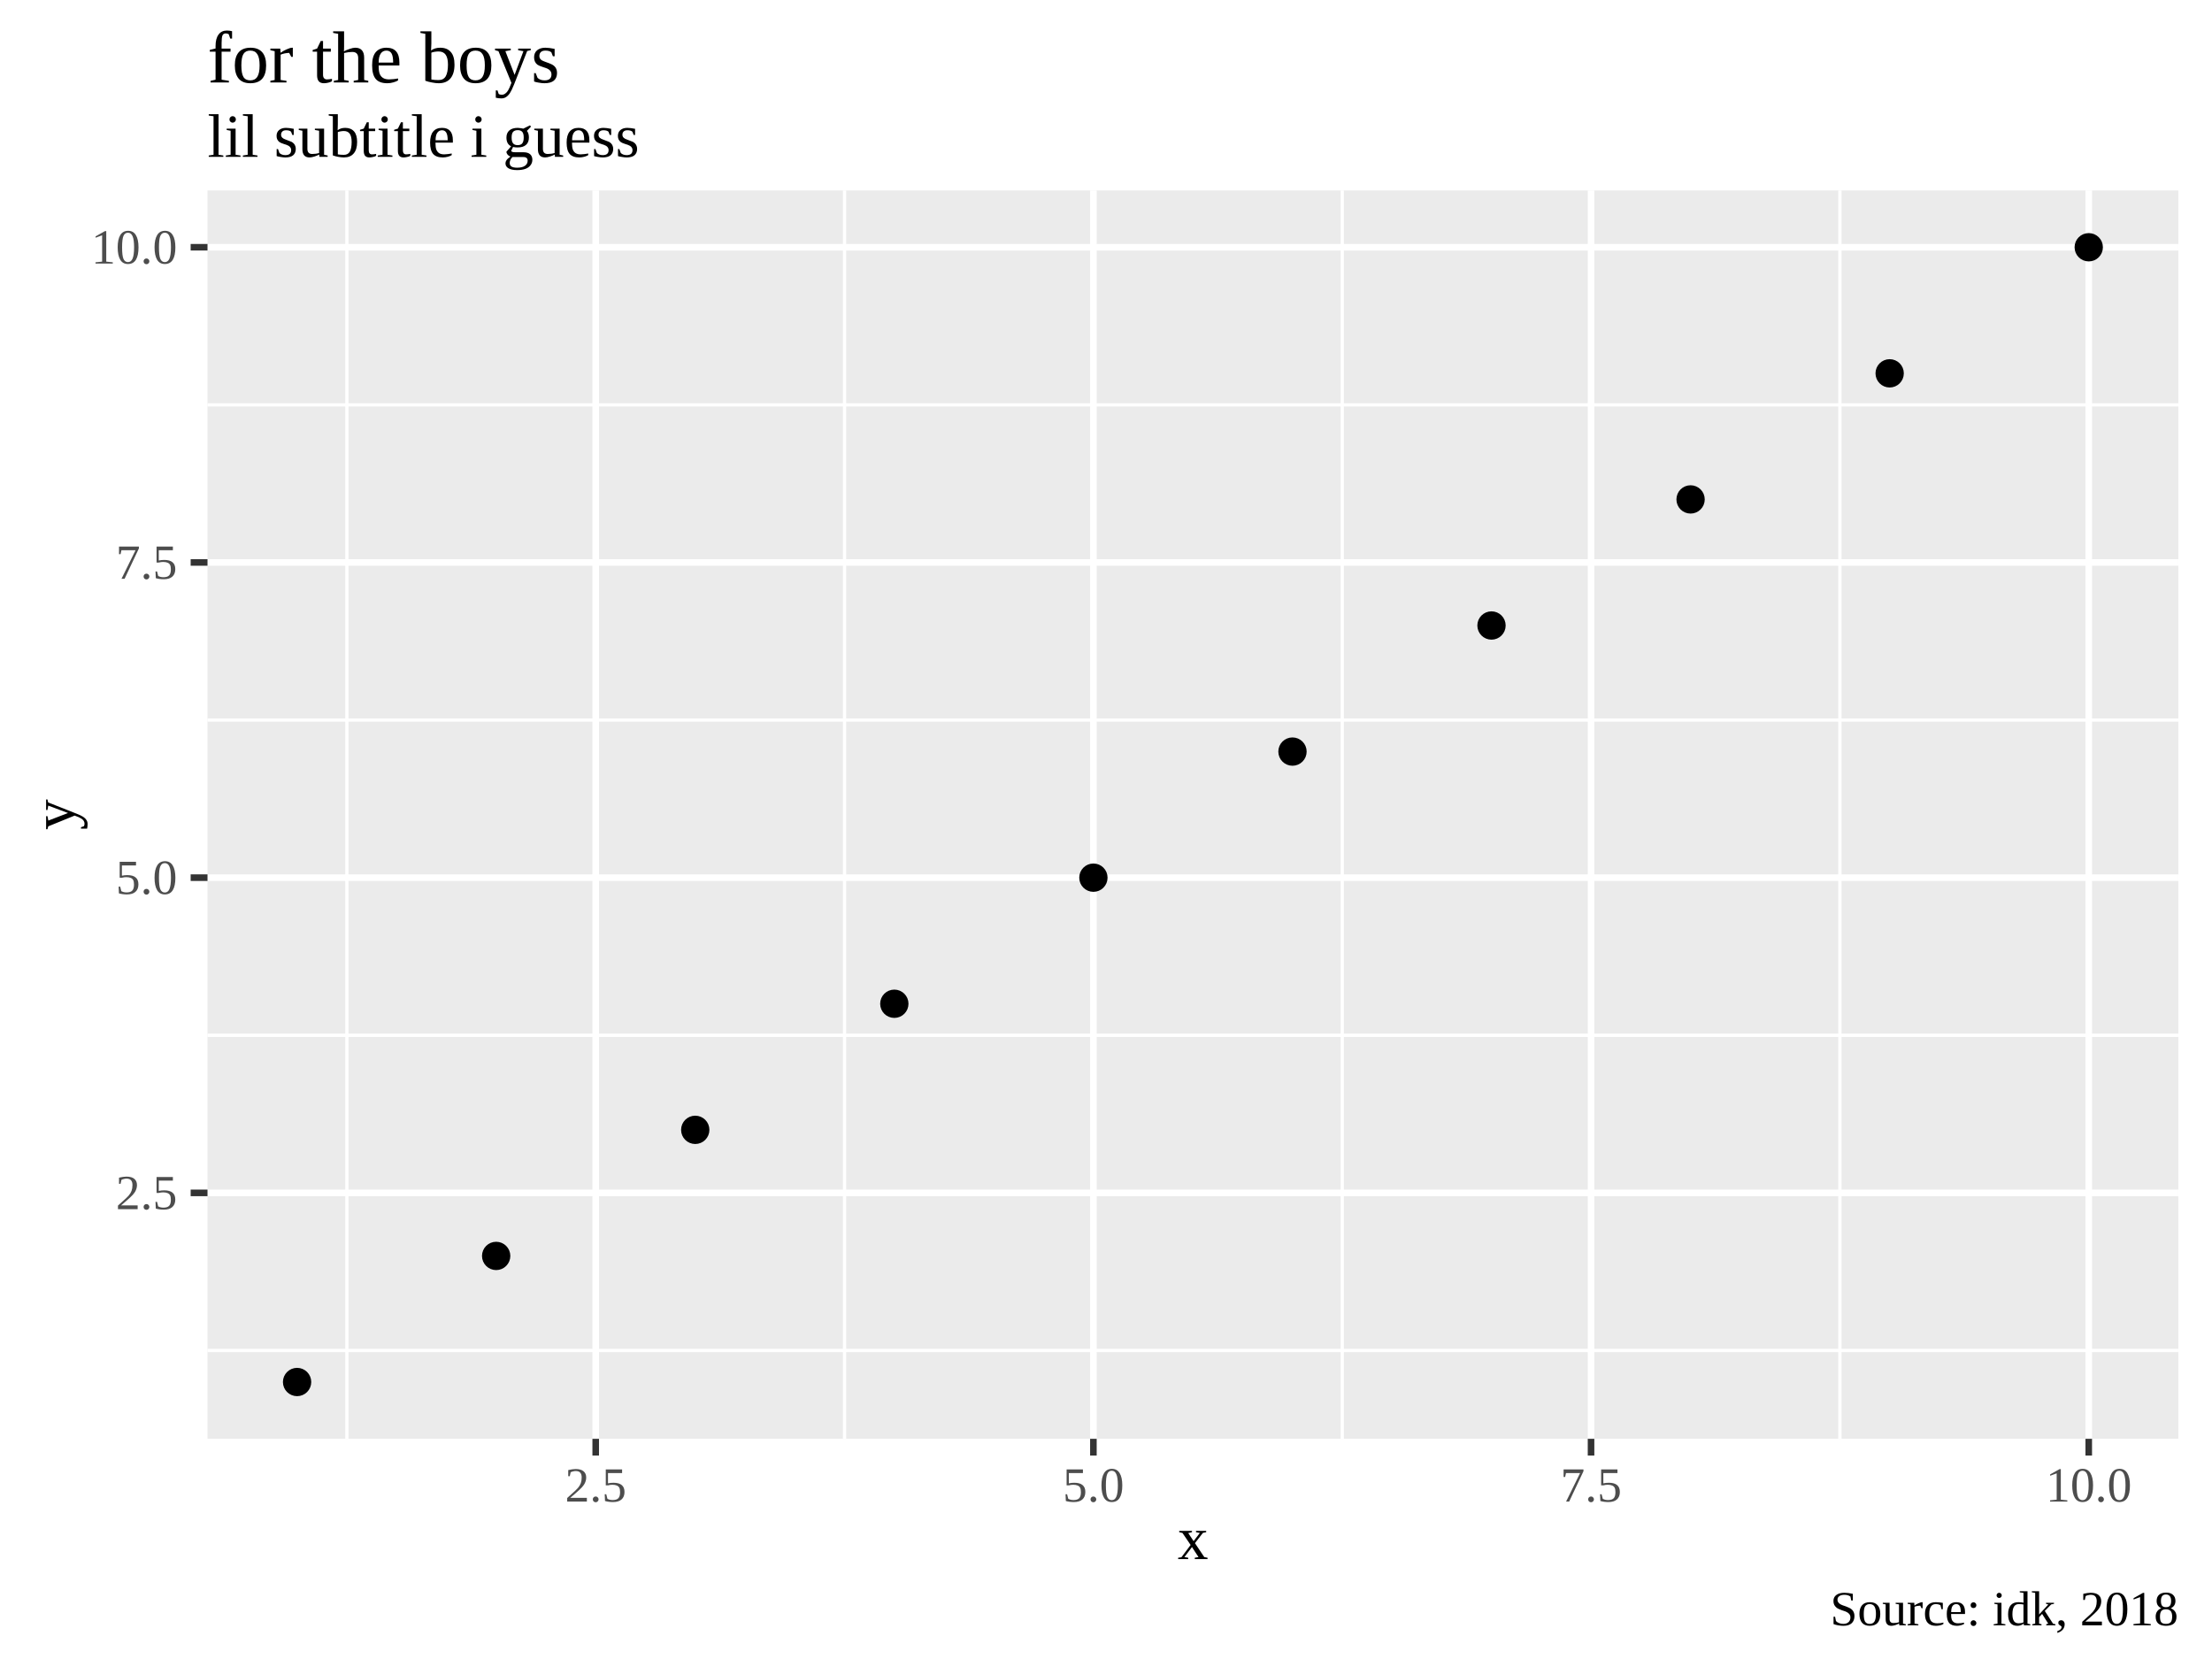
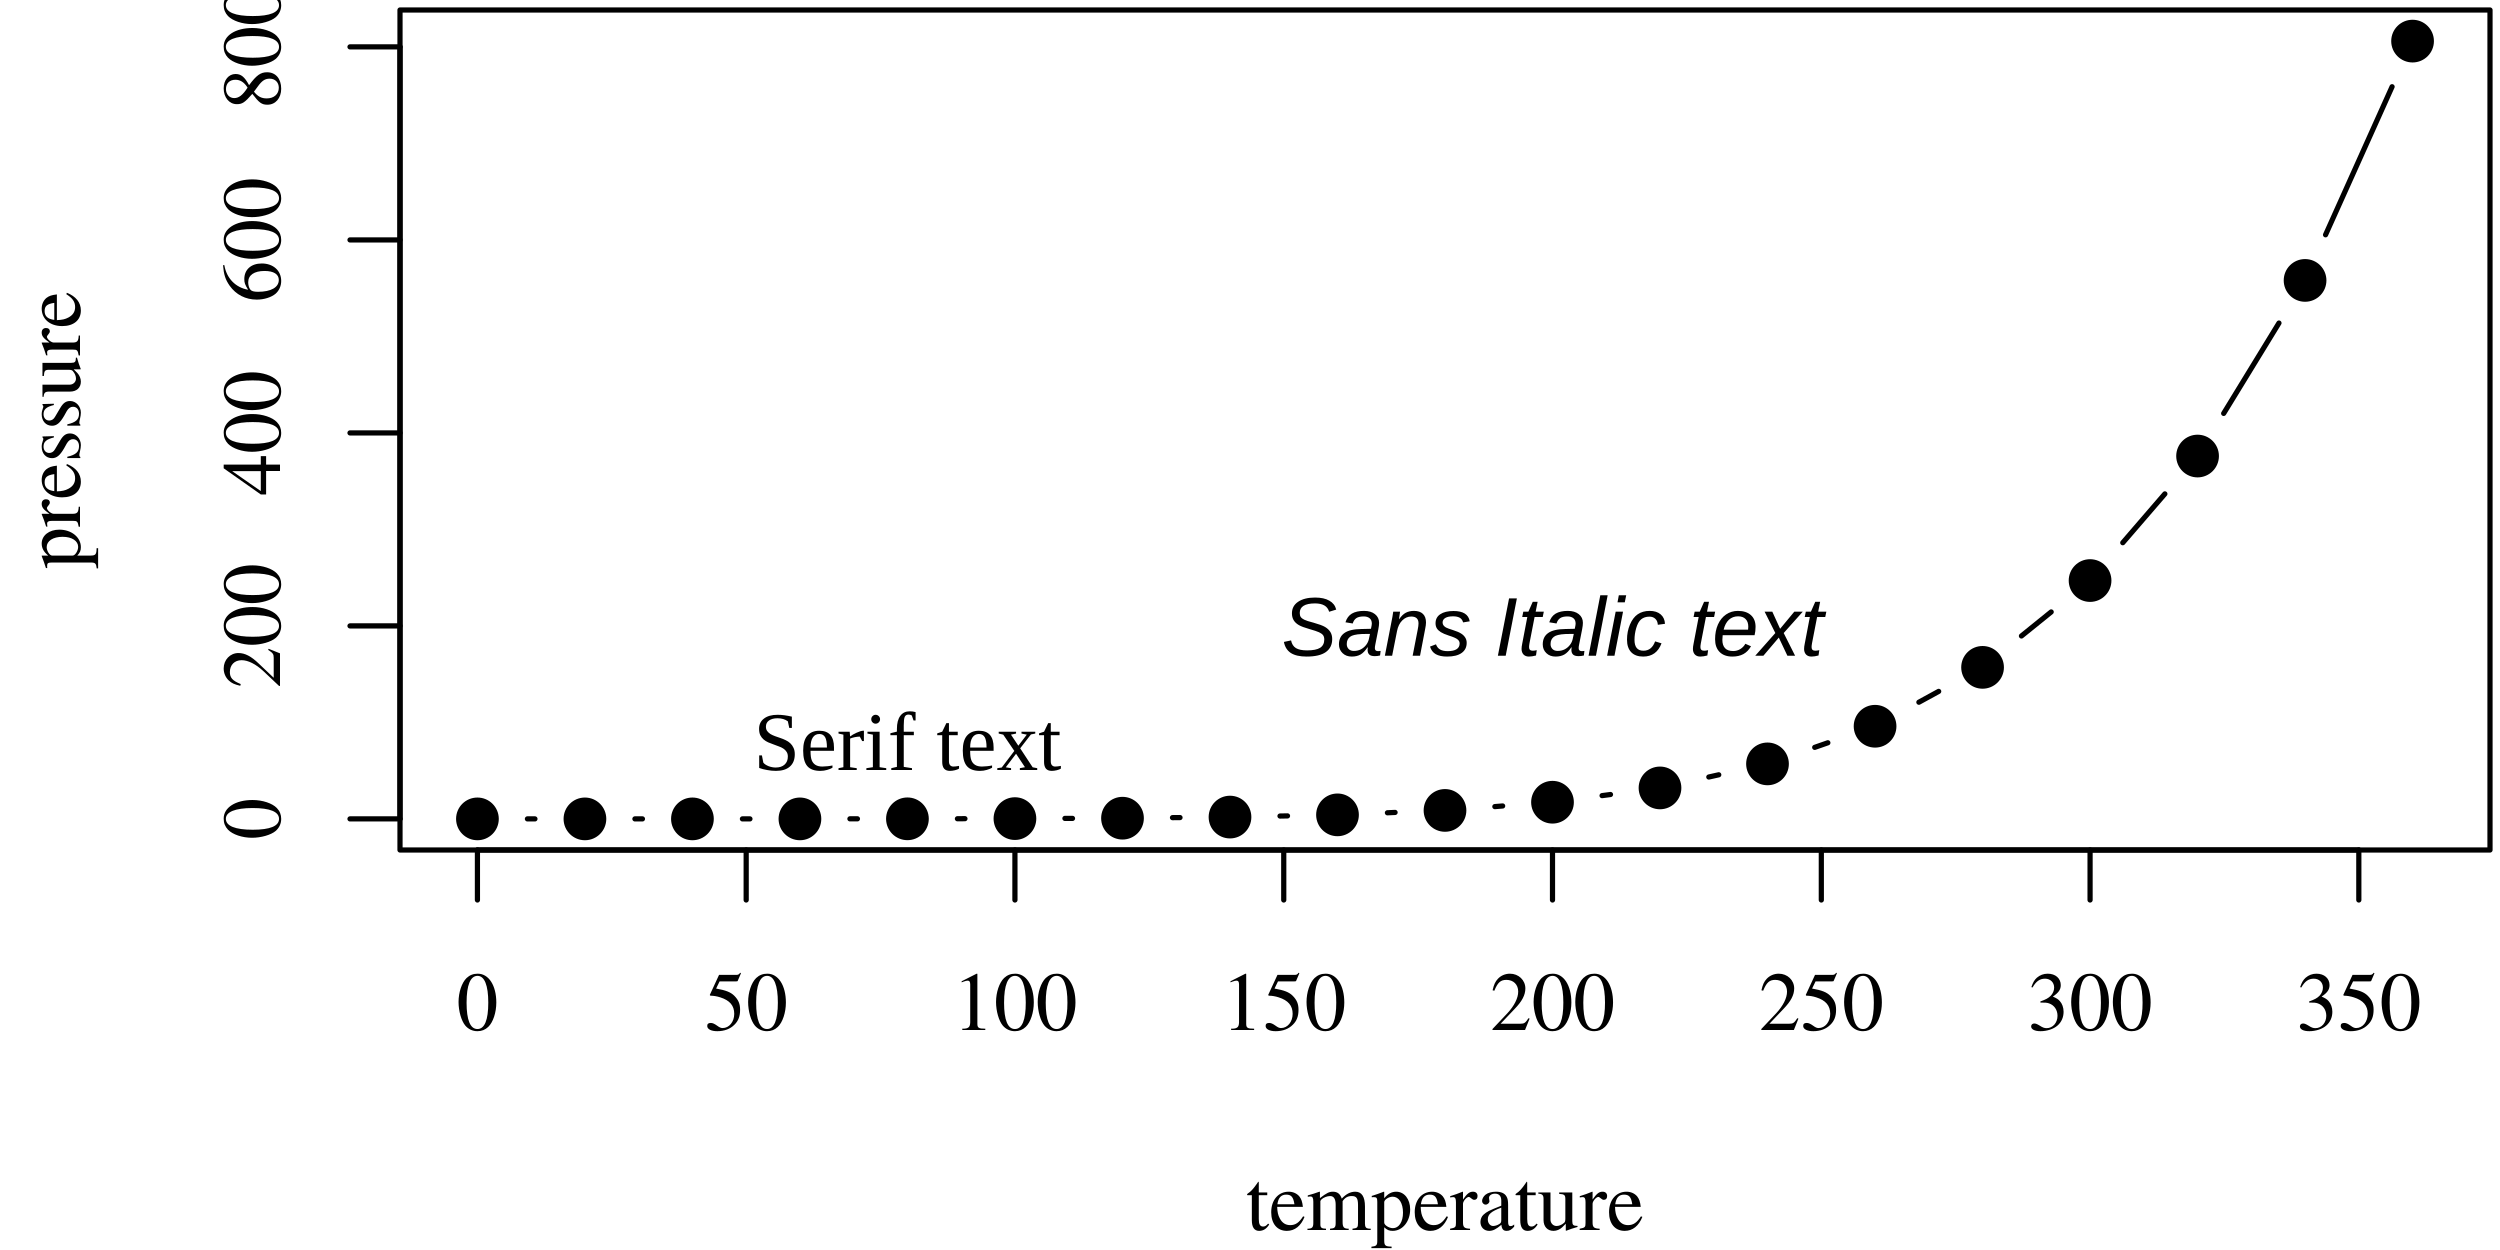
- <svg xmlns="http://www.w3.org/2000/svg" viewBox="0 0 360.00 270.00">
+ <svg xmlns="http://www.w3.org/2000/svg" viewBox="0 0 360.00 180.00">
  <defs>
    <style type="text/css">
    line, polyline, polygon, path, rect, circle {
      fill: none;
      stroke: #000000;
      stroke-linecap: round;
      stroke-linejoin: round;
      stroke-miterlimit: 10.00;
    }
  </style>
  </defs>
  <rect width="100%" height="100%" style="stroke: none; fill: #FFFFFF;" />
-   <rect x="0.00" y="-0" width="360.00" height="270.00" style="stroke-width: 1.07; stroke: #FFFFFF; fill: #FFFFFF;" />
  <defs>
-     <clipPath id="cpMzMuNzd8MzU0LjUyfDIzNC4xNnwzMS4wMA==">
-       <rect x="33.77" y="31.00" width="320.75" height="203.15" />
+     <clipPath id="cpNTcuNjB8MzU4LjU2fDEyMi40MHwxLjQ0">
+       <rect x="57.60" y="1.44" width="300.96" height="120.96" />
    </clipPath>
  </defs>
-   <rect x="33.77" y="31.00" width="320.75" height="203.15" style="stroke-width: 1.07; stroke: none; fill: #EBEBEB;" clip-path="url(#cpMzMuNzd8MzU0LjUyfDIzNC4xNnwzMS4wMA==)" />
-   <polyline points="33.77,219.79 354.52,219.79 " style="stroke-width: 0.53; stroke: #FFFFFF; stroke-linecap: butt;" clip-path="url(#cpMzMuNzd8MzU0LjUyfDIzNC4xNnwzMS4wMA==)" />
-   <polyline points="33.77,168.49 354.52,168.49 " style="stroke-width: 0.53; stroke: #FFFFFF; stroke-linecap: butt;" clip-path="url(#cpMzMuNzd8MzU0LjUyfDIzNC4xNnwzMS4wMA==)" />
-   <polyline points="33.77,117.19 354.52,117.19 " style="stroke-width: 0.53; stroke: #FFFFFF; stroke-linecap: butt;" clip-path="url(#cpMzMuNzd8MzU0LjUyfDIzNC4xNnwzMS4wMA==)" />
-   <polyline points="33.77,65.89 354.52,65.89 " style="stroke-width: 0.53; stroke: #FFFFFF; stroke-linecap: butt;" clip-path="url(#cpMzMuNzd8MzU0LjUyfDIzNC4xNnwzMS4wMA==)" />
-   <polyline points="56.45,234.16 56.45,31.00 " style="stroke-width: 0.53; stroke: #FFFFFF; stroke-linecap: butt;" clip-path="url(#cpMzMuNzd8MzU0LjUyfDIzNC4xNnwzMS4wMA==)" />
-   <polyline points="137.45,234.16 137.45,31.00 " style="stroke-width: 0.53; stroke: #FFFFFF; stroke-linecap: butt;" clip-path="url(#cpMzMuNzd8MzU0LjUyfDIzNC4xNnwzMS4wMA==)" />
-   <polyline points="218.45,234.16 218.45,31.00 " style="stroke-width: 0.53; stroke: #FFFFFF; stroke-linecap: butt;" clip-path="url(#cpMzMuNzd8MzU0LjUyfDIzNC4xNnwzMS4wMA==)" />
-   <polyline points="299.44,234.16 299.44,31.00 " style="stroke-width: 0.53; stroke: #FFFFFF; stroke-linecap: butt;" clip-path="url(#cpMzMuNzd8MzU0LjUyfDIzNC4xNnwzMS4wMA==)" />
-   <polyline points="33.77,194.14 354.52,194.14 " style="stroke-width: 1.07; stroke: #FFFFFF; stroke-linecap: butt;" clip-path="url(#cpMzMuNzd8MzU0LjUyfDIzNC4xNnwzMS4wMA==)" />
-   <polyline points="33.77,142.84 354.52,142.84 " style="stroke-width: 1.07; stroke: #FFFFFF; stroke-linecap: butt;" clip-path="url(#cpMzMuNzd8MzU0LjUyfDIzNC4xNnwzMS4wMA==)" />
-   <polyline points="33.77,91.54 354.52,91.54 " style="stroke-width: 1.07; stroke: #FFFFFF; stroke-linecap: butt;" clip-path="url(#cpMzMuNzd8MzU0LjUyfDIzNC4xNnwzMS4wMA==)" />
-   <polyline points="33.77,40.24 354.52,40.24 " style="stroke-width: 1.07; stroke: #FFFFFF; stroke-linecap: butt;" clip-path="url(#cpMzMuNzd8MzU0LjUyfDIzNC4xNnwzMS4wMA==)" />
-   <polyline points="96.95,234.16 96.95,31.00 " style="stroke-width: 1.07; stroke: #FFFFFF; stroke-linecap: butt;" clip-path="url(#cpMzMuNzd8MzU0LjUyfDIzNC4xNnwzMS4wMA==)" />
-   <polyline points="177.95,234.16 177.95,31.00 " style="stroke-width: 1.07; stroke: #FFFFFF; stroke-linecap: butt;" clip-path="url(#cpMzMuNzd8MzU0LjUyfDIzNC4xNnwzMS4wMA==)" />
-   <polyline points="258.94,234.16 258.94,31.00 " style="stroke-width: 1.07; stroke: #FFFFFF; stroke-linecap: butt;" clip-path="url(#cpMzMuNzd8MzU0LjUyfDIzNC4xNnwzMS4wMA==)" />
-   <polyline points="339.94,234.16 339.94,31.00 " style="stroke-width: 1.07; stroke: #FFFFFF; stroke-linecap: butt;" clip-path="url(#cpMzMuNzd8MzU0LjUyfDIzNC4xNnwzMS4wMA==)" />
-   <circle cx="48.35" cy="224.92" r="1.95" style="stroke-width: 0.71; fill: #000000;" clip-path="url(#cpMzMuNzd8MzU0LjUyfDIzNC4xNnwzMS4wMA==)" />
-   <circle cx="80.75" cy="204.40" r="1.95" style="stroke-width: 0.71; fill: #000000;" clip-path="url(#cpMzMuNzd8MzU0LjUyfDIzNC4xNnwzMS4wMA==)" />
-   <circle cx="113.15" cy="183.88" r="1.95" style="stroke-width: 0.71; fill: #000000;" clip-path="url(#cpMzMuNzd8MzU0LjUyfDIzNC4xNnwzMS4wMA==)" />
-   <circle cx="145.55" cy="163.36" r="1.95" style="stroke-width: 0.71; fill: #000000;" clip-path="url(#cpMzMuNzd8MzU0LjUyfDIzNC4xNnwzMS4wMA==)" />
-   <circle cx="177.95" cy="142.84" r="1.95" style="stroke-width: 0.71; fill: #000000;" clip-path="url(#cpMzMuNzd8MzU0LjUyfDIzNC4xNnwzMS4wMA==)" />
-   <circle cx="210.35" cy="122.32" r="1.95" style="stroke-width: 0.71; fill: #000000;" clip-path="url(#cpMzMuNzd8MzU0LjUyfDIzNC4xNnwzMS4wMA==)" />
-   <circle cx="242.74" cy="101.80" r="1.95" style="stroke-width: 0.71; fill: #000000;" clip-path="url(#cpMzMuNzd8MzU0LjUyfDIzNC4xNnwzMS4wMA==)" />
-   <circle cx="275.14" cy="81.28" r="1.95" style="stroke-width: 0.71; fill: #000000;" clip-path="url(#cpMzMuNzd8MzU0LjUyfDIzNC4xNnwzMS4wMA==)" />
-   <circle cx="307.54" cy="60.76" r="1.95" style="stroke-width: 0.71; fill: #000000;" clip-path="url(#cpMzMuNzd8MzU0LjUyfDIzNC4xNnwzMS4wMA==)" />
-   <circle cx="339.94" cy="40.24" r="1.95" style="stroke-width: 0.71; fill: #000000;" clip-path="url(#cpMzMuNzd8MzU0LjUyfDIzNC4xNnwzMS4wMA==)" />
+   <line x1="75.95" y1="117.92" x2="77.03" y2="117.92" style="stroke-width: 0.75;" clip-path="url(#cpNTcuNjB8MzU4LjU2fDEyMi40MHwxLjQ0)" />
+   <line x1="91.43" y1="117.92" x2="92.51" y2="117.92" style="stroke-width: 0.75;" clip-path="url(#cpNTcuNjB8MzU4LjU2fDEyMi40MHwxLjQ0)" />
+   <line x1="106.91" y1="117.92" x2="107.99" y2="117.92" style="stroke-width: 0.75;" clip-path="url(#cpNTcuNjB8MzU4LjU2fDEyMi40MHwxLjQ0)" />
+   <line x1="122.39" y1="117.91" x2="123.47" y2="117.91" style="stroke-width: 0.75;" clip-path="url(#cpNTcuNjB8MzU4LjU2fDEyMi40MHwxLjQ0)" />
+   <line x1="137.87" y1="117.90" x2="138.95" y2="117.89" style="stroke-width: 0.75;" clip-path="url(#cpNTcuNjB8MzU4LjU2fDEyMi40MHwxLjQ0)" />
+   <line x1="153.35" y1="117.85" x2="154.44" y2="117.85" style="stroke-width: 0.75;" clip-path="url(#cpNTcuNjB8MzU4LjU2fDEyMi40MHwxLjQ0)" />
+   <line x1="168.84" y1="117.74" x2="169.92" y2="117.73" style="stroke-width: 0.75;" clip-path="url(#cpNTcuNjB8MzU4LjU2fDEyMi40MHwxLjQ0)" />
+   <line x1="184.32" y1="117.51" x2="185.40" y2="117.49" style="stroke-width: 0.75;" clip-path="url(#cpNTcuNjB8MzU4LjU2fDEyMi40MHwxLjQ0)" />
+   <line x1="199.79" y1="117.04" x2="200.89" y2="116.99" style="stroke-width: 0.75;" clip-path="url(#cpNTcuNjB8MzU4LjU2fDEyMi40MHwxLjQ0)" />
+   <line x1="215.26" y1="116.15" x2="216.38" y2="116.06" style="stroke-width: 0.75;" clip-path="url(#cpNTcuNjB8MzU4LjU2fDEyMi40MHwxLjQ0)" />
+   <line x1="230.70" y1="114.57" x2="231.91" y2="114.41" style="stroke-width: 0.75;" clip-path="url(#cpNTcuNjB8MzU4LjU2fDEyMi40MHwxLjQ0)" />
+   <line x1="246.07" y1="111.89" x2="247.50" y2="111.57" style="stroke-width: 0.75;" clip-path="url(#cpNTcuNjB8MzU4LjU2fDEyMi40MHwxLjQ0)" />
+   <line x1="261.32" y1="107.62" x2="263.21" y2="106.96" style="stroke-width: 0.75;" clip-path="url(#cpNTcuNjB8MzU4LjU2fDEyMi40MHwxLjQ0)" />
+   <line x1="276.32" y1="101.12" x2="279.17" y2="99.56" style="stroke-width: 0.75;" clip-path="url(#cpNTcuNjB8MzU4LjU2fDEyMi40MHwxLjQ0)" />
+   <line x1="291.09" y1="91.58" x2="295.37" y2="88.12" style="stroke-width: 0.75;" clip-path="url(#cpNTcuNjB8MzU4LjU2fDEyMi40MHwxLjQ0)" />
+   <line x1="305.68" y1="78.15" x2="311.74" y2="71.12" style="stroke-width: 0.75;" clip-path="url(#cpNTcuNjB8MzU4LjU2fDEyMi40MHwxLjQ0)" />
+   <line x1="320.21" y1="59.53" x2="328.17" y2="46.52" style="stroke-width: 0.75;" clip-path="url(#cpNTcuNjB8MzU4LjU2fDEyMi40MHwxLjQ0)" />
+   <line x1="334.88" y1="33.81" x2="344.46" y2="12.49" style="stroke-width: 0.75;" clip-path="url(#cpNTcuNjB8MzU4LjU2fDEyMi40MHwxLjQ0)" />
+   <circle cx="68.75" cy="117.92" r="2.70" style="stroke-width: 0.75; fill: #000000;" clip-path="url(#cpNTcuNjB8MzU4LjU2fDEyMi40MHwxLjQ0)" />
+   <circle cx="84.23" cy="117.92" r="2.70" style="stroke-width: 0.75; fill: #000000;" clip-path="url(#cpNTcuNjB8MzU4LjU2fDEyMi40MHwxLjQ0)" />
+   <circle cx="99.71" cy="117.92" r="2.70" style="stroke-width: 0.75; fill: #000000;" clip-path="url(#cpNTcuNjB8MzU4LjU2fDEyMi40MHwxLjQ0)" />
+   <circle cx="115.19" cy="117.92" r="2.70" style="stroke-width: 0.75; fill: #000000;" clip-path="url(#cpNTcuNjB8MzU4LjU2fDEyMi40MHwxLjQ0)" />
+   <circle cx="130.67" cy="117.91" r="2.70" style="stroke-width: 0.75; fill: #000000;" clip-path="url(#cpNTcuNjB8MzU4LjU2fDEyMi40MHwxLjQ0)" />
+   <circle cx="146.15" cy="117.88" r="2.70" style="stroke-width: 0.75; fill: #000000;" clip-path="url(#cpNTcuNjB8MzU4LjU2fDEyMi40MHwxLjQ0)" />
+   <circle cx="161.64" cy="117.82" r="2.70" style="stroke-width: 0.75; fill: #000000;" clip-path="url(#cpNTcuNjB8MzU4LjU2fDEyMi40MHwxLjQ0)" />
+   <circle cx="177.12" cy="117.66" r="2.70" style="stroke-width: 0.75; fill: #000000;" clip-path="url(#cpNTcuNjB8MzU4LjU2fDEyMi40MHwxLjQ0)" />
+   <circle cx="192.60" cy="117.34" r="2.70" style="stroke-width: 0.75; fill: #000000;" clip-path="url(#cpNTcuNjB8MzU4LjU2fDEyMi40MHwxLjQ0)" />
+   <circle cx="208.08" cy="116.70" r="2.70" style="stroke-width: 0.75; fill: #000000;" clip-path="url(#cpNTcuNjB8MzU4LjU2fDEyMi40MHwxLjQ0)" />
+   <circle cx="223.56" cy="115.52" r="2.70" style="stroke-width: 0.75; fill: #000000;" clip-path="url(#cpNTcuNjB8MzU4LjU2fDEyMi40MHwxLjQ0)" />
+   <circle cx="239.04" cy="113.46" r="2.70" style="stroke-width: 0.75; fill: #000000;" clip-path="url(#cpNTcuNjB8MzU4LjU2fDEyMi40MHwxLjQ0)" />
+   <circle cx="254.52" cy="110.00" r="2.70" style="stroke-width: 0.75; fill: #000000;" clip-path="url(#cpNTcuNjB8MzU4LjU2fDEyMi40MHwxLjQ0)" />
+   <circle cx="270.01" cy="104.58" r="2.70" style="stroke-width: 0.75; fill: #000000;" clip-path="url(#cpNTcuNjB8MzU4LjU2fDEyMi40MHwxLjQ0)" />
+   <circle cx="285.49" cy="96.10" r="2.70" style="stroke-width: 0.75; fill: #000000;" clip-path="url(#cpNTcuNjB8MzU4LjU2fDEyMi40MHwxLjQ0)" />
+   <circle cx="300.97" cy="83.60" r="2.70" style="stroke-width: 0.75; fill: #000000;" clip-path="url(#cpNTcuNjB8MzU4LjU2fDEyMi40MHwxLjQ0)" />
+   <circle cx="316.45" cy="65.67" r="2.70" style="stroke-width: 0.75; fill: #000000;" clip-path="url(#cpNTcuNjB8MzU4LjU2fDEyMi40MHwxLjQ0)" />
+   <circle cx="331.93" cy="40.38" r="2.70" style="stroke-width: 0.75; fill: #000000;" clip-path="url(#cpNTcuNjB8MzU4LjU2fDEyMi40MHwxLjQ0)" />
+   <circle cx="347.41" cy="5.92" r="2.70" style="stroke-width: 0.75; fill: #000000;" clip-path="url(#cpNTcuNjB8MzU4LjU2fDEyMi40MHwxLjQ0)" />
  <defs>
-     <clipPath id="cpMC4wMHwzNjAuMDB8MjcwLjAwfDAuMDA=">
-       <rect x="0.00" y="0.00" width="360.00" height="270.00" />
+     <clipPath id="cpMC4wMHwzNjAuMDB8MTgwLjAwfDAuMDA=">
+       <rect x="0.00" y="0.00" width="360.00" height="180.00" />
    </clipPath>
  </defs>
-   <g clip-path="url(#cpMC4wMHwzNjAuMDB8MjcwLjAwfDAuMDA=)">
-     <text x="18.84" y="196.79" style="font-size: 8.00px; fill: #4D4D4D; font-family: Times New Roman;" textLength="10.00px" lengthAdjust="spacingAndGlyphs">2.5</text>
+   <line x1="68.75" y1="122.40" x2="339.67" y2="122.40" style="stroke-width: 0.75;" clip-path="url(#cpMC4wMHwzNjAuMDB8MTgwLjAwfDAuMDA=)" />
+   <line x1="68.75" y1="122.40" x2="68.75" y2="129.60" style="stroke-width: 0.75;" clip-path="url(#cpMC4wMHwzNjAuMDB8MTgwLjAwfDAuMDA=)" />
+   <line x1="107.45" y1="122.40" x2="107.45" y2="129.60" style="stroke-width: 0.75;" clip-path="url(#cpMC4wMHwzNjAuMDB8MTgwLjAwfDAuMDA=)" />
+   <line x1="146.15" y1="122.40" x2="146.15" y2="129.60" style="stroke-width: 0.75;" clip-path="url(#cpMC4wMHwzNjAuMDB8MTgwLjAwfDAuMDA=)" />
+   <line x1="184.86" y1="122.40" x2="184.86" y2="129.60" style="stroke-width: 0.75;" clip-path="url(#cpMC4wMHwzNjAuMDB8MTgwLjAwfDAuMDA=)" />
+   <line x1="223.56" y1="122.40" x2="223.56" y2="129.60" style="stroke-width: 0.75;" clip-path="url(#cpMC4wMHwzNjAuMDB8MTgwLjAwfDAuMDA=)" />
+   <line x1="262.27" y1="122.40" x2="262.27" y2="129.60" style="stroke-width: 0.75;" clip-path="url(#cpMC4wMHwzNjAuMDB8MTgwLjAwfDAuMDA=)" />
+   <line x1="300.97" y1="122.40" x2="300.97" y2="129.60" style="stroke-width: 0.75;" clip-path="url(#cpMC4wMHwzNjAuMDB8MTgwLjAwfDAuMDA=)" />
+   <line x1="339.67" y1="122.40" x2="339.67" y2="129.60" style="stroke-width: 0.75;" clip-path="url(#cpMC4wMHwzNjAuMDB8MTgwLjAwfDAuMDA=)" />
+   <g clip-path="url(#cpMC4wMHwzNjAuMDB8MTgwLjAwfDAuMDA=)">
+     <text x="65.75" y="148.32" style="font-size: 12.00px; font-family: TeX Gyre Termes;" textLength="6.00px" lengthAdjust="spacingAndGlyphs">0</text>
  </g>
-   <g clip-path="url(#cpMC4wMHwzNjAuMDB8MjcwLjAwfDAuMDA=)">
-     <text x="18.84" y="145.49" style="font-size: 8.00px; fill: #4D4D4D; font-family: Times New Roman;" textLength="10.00px" lengthAdjust="spacingAndGlyphs">5.0</text>
+   <g clip-path="url(#cpMC4wMHwzNjAuMDB8MTgwLjAwfDAuMDA=)">
+     <text x="101.45" y="148.32" style="font-size: 12.00px; font-family: TeX Gyre Termes;" textLength="12.00px" lengthAdjust="spacingAndGlyphs">50</text>
  </g>
-   <g clip-path="url(#cpMC4wMHwzNjAuMDB8MjcwLjAwfDAuMDA=)">
-     <text x="18.84" y="94.19" style="font-size: 8.00px; fill: #4D4D4D; font-family: Times New Roman;" textLength="10.00px" lengthAdjust="spacingAndGlyphs">7.5</text>
+   <g clip-path="url(#cpMC4wMHwzNjAuMDB8MTgwLjAwfDAuMDA=)">
+     <text x="137.15" y="148.32" style="font-size: 12.00px; font-family: TeX Gyre Termes;" textLength="18.00px" lengthAdjust="spacingAndGlyphs">100</text>
  </g>
-   <g clip-path="url(#cpMC4wMHwzNjAuMDB8MjcwLjAwfDAuMDA=)">
-     <text x="14.84" y="42.89" style="font-size: 8.00px; fill: #4D4D4D; font-family: Times New Roman;" textLength="14.00px" lengthAdjust="spacingAndGlyphs">10.0</text>
+   <g clip-path="url(#cpMC4wMHwzNjAuMDB8MTgwLjAwfDAuMDA=)">
+     <text x="175.86" y="148.32" style="font-size: 12.00px; font-family: TeX Gyre Termes;" textLength="18.00px" lengthAdjust="spacingAndGlyphs">150</text>
  </g>
-   <polyline points="31.03,194.14 33.77,194.14 " style="stroke-width: 1.07; stroke: #333333; stroke-linecap: butt;" clip-path="url(#cpMC4wMHwzNjAuMDB8MjcwLjAwfDAuMDA=)" />
-   <polyline points="31.03,142.84 33.77,142.84 " style="stroke-width: 1.07; stroke: #333333; stroke-linecap: butt;" clip-path="url(#cpMC4wMHwzNjAuMDB8MjcwLjAwfDAuMDA=)" />
-   <polyline points="31.03,91.54 33.77,91.54 " style="stroke-width: 1.07; stroke: #333333; stroke-linecap: butt;" clip-path="url(#cpMC4wMHwzNjAuMDB8MjcwLjAwfDAuMDA=)" />
-   <polyline points="31.03,40.24 33.77,40.24 " style="stroke-width: 1.07; stroke: #333333; stroke-linecap: butt;" clip-path="url(#cpMC4wMHwzNjAuMDB8MjcwLjAwfDAuMDA=)" />
-   <polyline points="96.95,236.89 96.95,234.16 " style="stroke-width: 1.07; stroke: #333333; stroke-linecap: butt;" clip-path="url(#cpMC4wMHwzNjAuMDB8MjcwLjAwfDAuMDA=)" />
-   <polyline points="177.95,236.89 177.95,234.16 " style="stroke-width: 1.07; stroke: #333333; stroke-linecap: butt;" clip-path="url(#cpMC4wMHwzNjAuMDB8MjcwLjAwfDAuMDA=)" />
-   <polyline points="258.94,236.89 258.94,234.16 " style="stroke-width: 1.07; stroke: #333333; stroke-linecap: butt;" clip-path="url(#cpMC4wMHwzNjAuMDB8MjcwLjAwfDAuMDA=)" />
-   <polyline points="339.94,236.89 339.94,234.16 " style="stroke-width: 1.07; stroke: #333333; stroke-linecap: butt;" clip-path="url(#cpMC4wMHwzNjAuMDB8MjcwLjAwfDAuMDA=)" />
-   <g clip-path="url(#cpMC4wMHwzNjAuMDB8MjcwLjAwfDAuMDA=)">
-     <text x="91.95" y="244.38" style="font-size: 8.00px; fill: #4D4D4D; font-family: Times New Roman;" textLength="10.00px" lengthAdjust="spacingAndGlyphs">2.5</text>
+   <g clip-path="url(#cpMC4wMHwzNjAuMDB8MTgwLjAwfDAuMDA=)">
+     <text x="214.56" y="148.32" style="font-size: 12.00px; font-family: TeX Gyre Termes;" textLength="18.00px" lengthAdjust="spacingAndGlyphs">200</text>
  </g>
-   <g clip-path="url(#cpMC4wMHwzNjAuMDB8MjcwLjAwfDAuMDA=)">
-     <text x="172.95" y="244.38" style="font-size: 8.00px; fill: #4D4D4D; font-family: Times New Roman;" textLength="10.00px" lengthAdjust="spacingAndGlyphs">5.0</text>
+   <g clip-path="url(#cpMC4wMHwzNjAuMDB8MTgwLjAwfDAuMDA=)">
+     <text x="253.27" y="148.32" style="font-size: 12.00px; font-family: TeX Gyre Termes;" textLength="18.00px" lengthAdjust="spacingAndGlyphs">250</text>
  </g>
-   <g clip-path="url(#cpMC4wMHwzNjAuMDB8MjcwLjAwfDAuMDA=)">
-     <text x="253.94" y="244.38" style="font-size: 8.00px; fill: #4D4D4D; font-family: Times New Roman;" textLength="10.00px" lengthAdjust="spacingAndGlyphs">7.5</text>
+   <g clip-path="url(#cpMC4wMHwzNjAuMDB8MTgwLjAwfDAuMDA=)">
+     <text x="291.97" y="148.32" style="font-size: 12.00px; font-family: TeX Gyre Termes;" textLength="18.00px" lengthAdjust="spacingAndGlyphs">300</text>
  </g>
-   <g clip-path="url(#cpMC4wMHwzNjAuMDB8MjcwLjAwfDAuMDA=)">
-     <text x="332.94" y="244.38" style="font-size: 8.00px; fill: #4D4D4D; font-family: Times New Roman;" textLength="14.00px" lengthAdjust="spacingAndGlyphs">10.0</text>
+   <g clip-path="url(#cpMC4wMHwzNjAuMDB8MTgwLjAwfDAuMDA=)">
+     <text x="330.67" y="148.32" style="font-size: 12.00px; font-family: TeX Gyre Termes;" textLength="18.00px" lengthAdjust="spacingAndGlyphs">350</text>
  </g>
-   <g clip-path="url(#cpMC4wMHwzNjAuMDB8MjcwLjAwfDAuMDA=)">
-     <text x="191.65" y="253.74" style="font-size: 10.00px; font-family: Times New Roman;" textLength="5.00px" lengthAdjust="spacingAndGlyphs">x</text>
+   <line x1="57.60" y1="117.92" x2="57.60" y2="6.75" style="stroke-width: 0.75;" clip-path="url(#cpMC4wMHwzNjAuMDB8MTgwLjAwfDAuMDA=)" />
+   <line x1="57.60" y1="117.92" x2="50.40" y2="117.92" style="stroke-width: 0.75;" clip-path="url(#cpMC4wMHwzNjAuMDB8MTgwLjAwfDAuMDA=)" />
+   <line x1="57.60" y1="90.13" x2="50.40" y2="90.13" style="stroke-width: 0.75;" clip-path="url(#cpMC4wMHwzNjAuMDB8MTgwLjAwfDAuMDA=)" />
+   <line x1="57.60" y1="62.34" x2="50.40" y2="62.34" style="stroke-width: 0.75;" clip-path="url(#cpMC4wMHwzNjAuMDB8MTgwLjAwfDAuMDA=)" />
+   <line x1="57.60" y1="34.55" x2="50.40" y2="34.55" style="stroke-width: 0.75;" clip-path="url(#cpMC4wMHwzNjAuMDB8MTgwLjAwfDAuMDA=)" />
+   <line x1="57.60" y1="6.75" x2="50.40" y2="6.75" style="stroke-width: 0.75;" clip-path="url(#cpMC4wMHwzNjAuMDB8MTgwLjAwfDAuMDA=)" />
+   <g clip-path="url(#cpMC4wMHwzNjAuMDB8MTgwLjAwfDAuMDA=)">
+     <text transform="translate(40.32,120.92) rotate(-90)" style="font-size: 12.00px; font-family: TeX Gyre Termes;" textLength="6.00px" lengthAdjust="spacingAndGlyphs">0</text>
  </g>
-   <g clip-path="url(#cpMC4wMHwzNjAuMDB8MjcwLjAwfDAuMDA=)">
-     <text transform="translate(12.10,135.08) rotate(-90)" style="font-size: 10.00px; font-family: Times New Roman;" textLength="5.00px" lengthAdjust="spacingAndGlyphs">y</text>
+   <g clip-path="url(#cpMC4wMHwzNjAuMDB8MTgwLjAwfDAuMDA=)">
+     <text transform="translate(40.32,99.13) rotate(-90)" style="font-size: 12.00px; font-family: TeX Gyre Termes;" textLength="18.00px" lengthAdjust="spacingAndGlyphs">200</text>
  </g>
-   <g clip-path="url(#cpMC4wMHwzNjAuMDB8MjcwLjAwfDAuMDA=)">
-     <text x="33.77" y="25.53" style="font-size: 10.00px; font-family: Times New Roman;" textLength="70.28px" lengthAdjust="spacingAndGlyphs">lil subtitle i guess</text>
+   <g clip-path="url(#cpMC4wMHwzNjAuMDB8MTgwLjAwfDAuMDA=)">
+     <text transform="translate(40.32,71.34) rotate(-90)" style="font-size: 12.00px; font-family: TeX Gyre Termes;" textLength="18.00px" lengthAdjust="spacingAndGlyphs">400</text>
  </g>
-   <g clip-path="url(#cpMC4wMHwzNjAuMDB8MjcwLjAwfDAuMDA=)">
-     <text x="33.77" y="13.42" style="font-size: 12.00px; font-family: Times New Roman;" textLength="57.32px" lengthAdjust="spacingAndGlyphs">for the boys</text>
+   <g clip-path="url(#cpMC4wMHwzNjAuMDB8MTgwLjAwfDAuMDA=)">
+     <text transform="translate(40.32,43.55) rotate(-90)" style="font-size: 12.00px; font-family: TeX Gyre Termes;" textLength="18.00px" lengthAdjust="spacingAndGlyphs">600</text>
  </g>
-   <g clip-path="url(#cpMC4wMHwzNjAuMDB8MjcwLjAwfDAuMDA=)">
-     <text x="297.86" y="264.52" style="font-size: 8.00px; font-family: Times New Roman;" textLength="56.66px" lengthAdjust="spacingAndGlyphs">Source: idk, 2018</text>
+   <g clip-path="url(#cpMC4wMHwzNjAuMDB8MTgwLjAwfDAuMDA=)">
+     <text transform="translate(40.32,15.75) rotate(-90)" style="font-size: 12.00px; font-family: TeX Gyre Termes;" textLength="18.00px" lengthAdjust="spacingAndGlyphs">800</text>
+   </g>
+   <polyline points="57.60,122.40 358.56,122.40 358.56,1.44 57.60,1.44 57.60,122.40 " style="stroke-width: 0.75;" clip-path="url(#cpMC4wMHwzNjAuMDB8MTgwLjAwfDAuMDA=)" />
+   <g clip-path="url(#cpMC4wMHwzNjAuMDB8MTgwLjAwfDAuMDA=)">
+     <text x="179.42" y="177.12" style="font-size: 12.00px; font-family: TeX Gyre Termes;" textLength="57.31px" lengthAdjust="spacingAndGlyphs">temperature</text>
+   </g>
+   <g clip-path="url(#cpMC4wMHwzNjAuMDB8MTgwLjAwfDAuMDA=)">
+     <text transform="translate(11.52,81.91) rotate(-90)" style="font-size: 12.00px; font-family: TeX Gyre Termes;" textLength="39.98px" lengthAdjust="spacingAndGlyphs">pressure</text>
+   </g>
+   <defs>
+     <clipPath id="cpNTcuNjB8MzU4LjU2fDEyMi40MHwxLjQ0">
+       <rect x="57.60" y="1.44" width="300.96" height="120.96" />
+     </clipPath>
+   </defs>
+   <g clip-path="url(#cpNTcuNjB8MzU4LjU2fDEyMi40MHwxLjQ0)">
+     <text x="184.54" y="94.42" style="font-size: 12.00px; font-style: italic; font-family: Arial;" textLength="78.04px" lengthAdjust="spacingAndGlyphs">Sans Italic text</text>
+   </g>
+   <g clip-path="url(#cpNTcuNjB8MzU4LjU2fDEyMi40MHwxLjQ0)">
+     <text x="108.51" y="110.88" style="font-size: 12.00px; font-family: Times New Roman;" textLength="44.32px" lengthAdjust="spacingAndGlyphs">Serif text</text>
  </g>
</svg>
